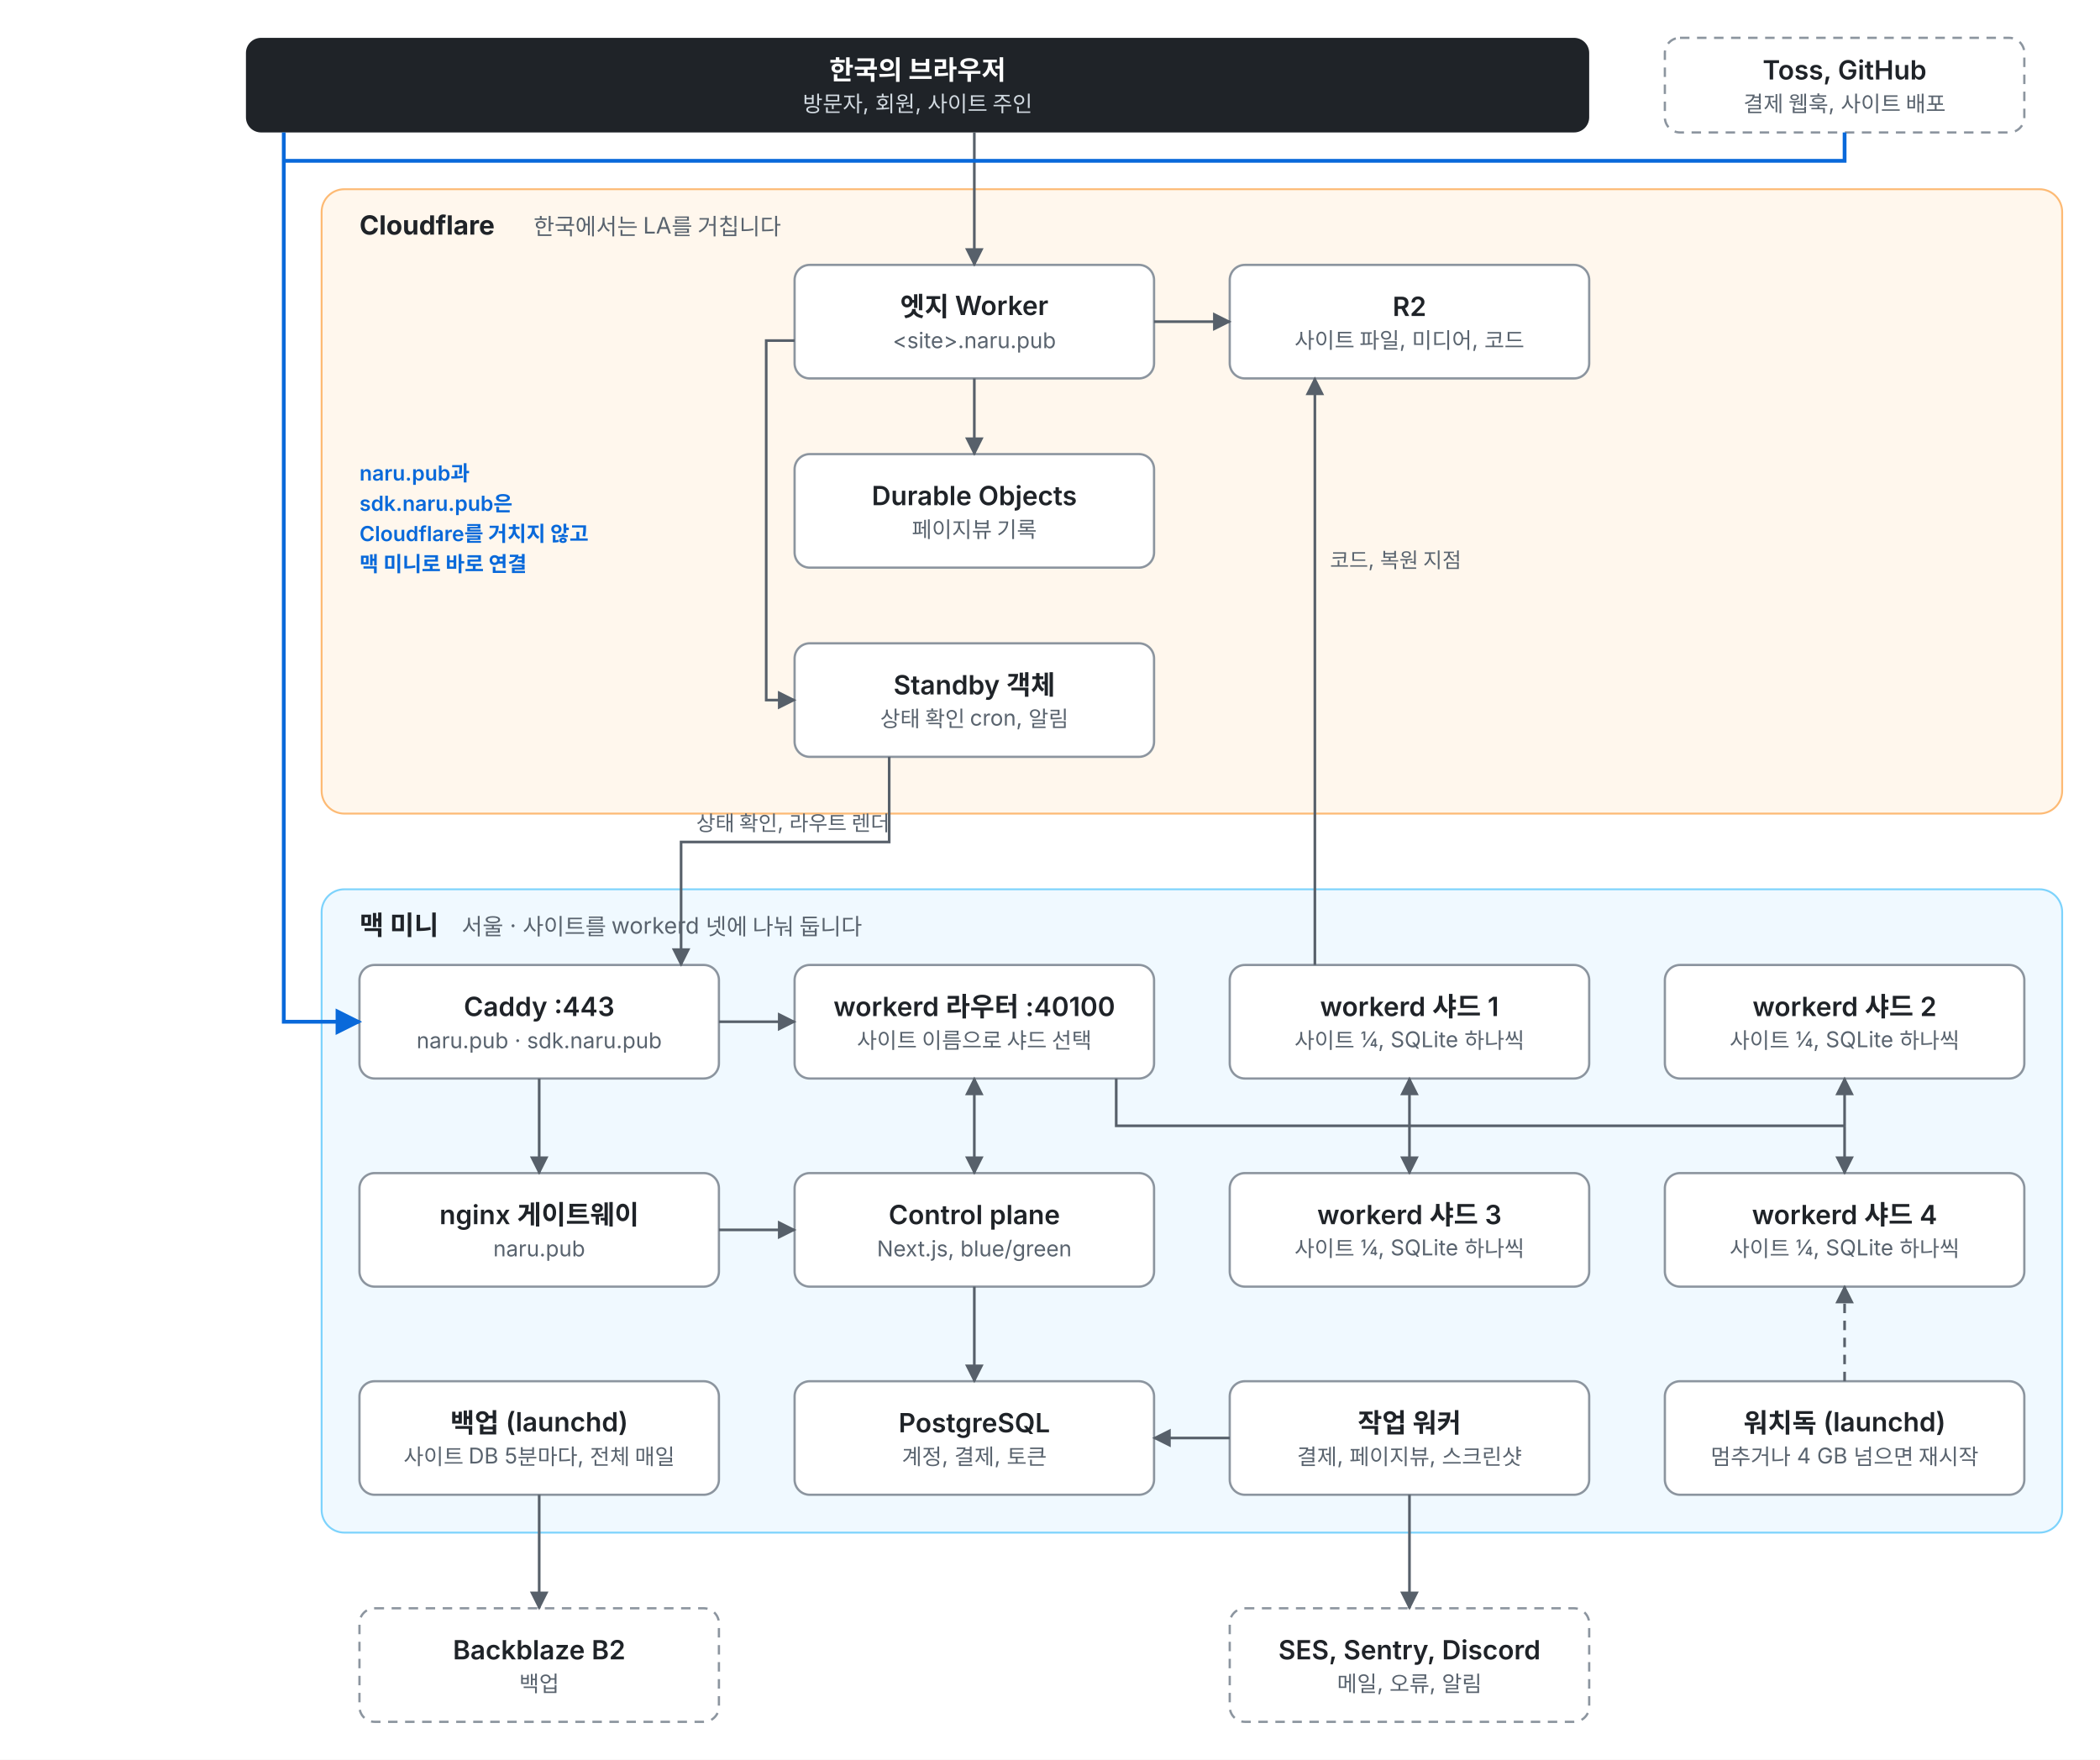
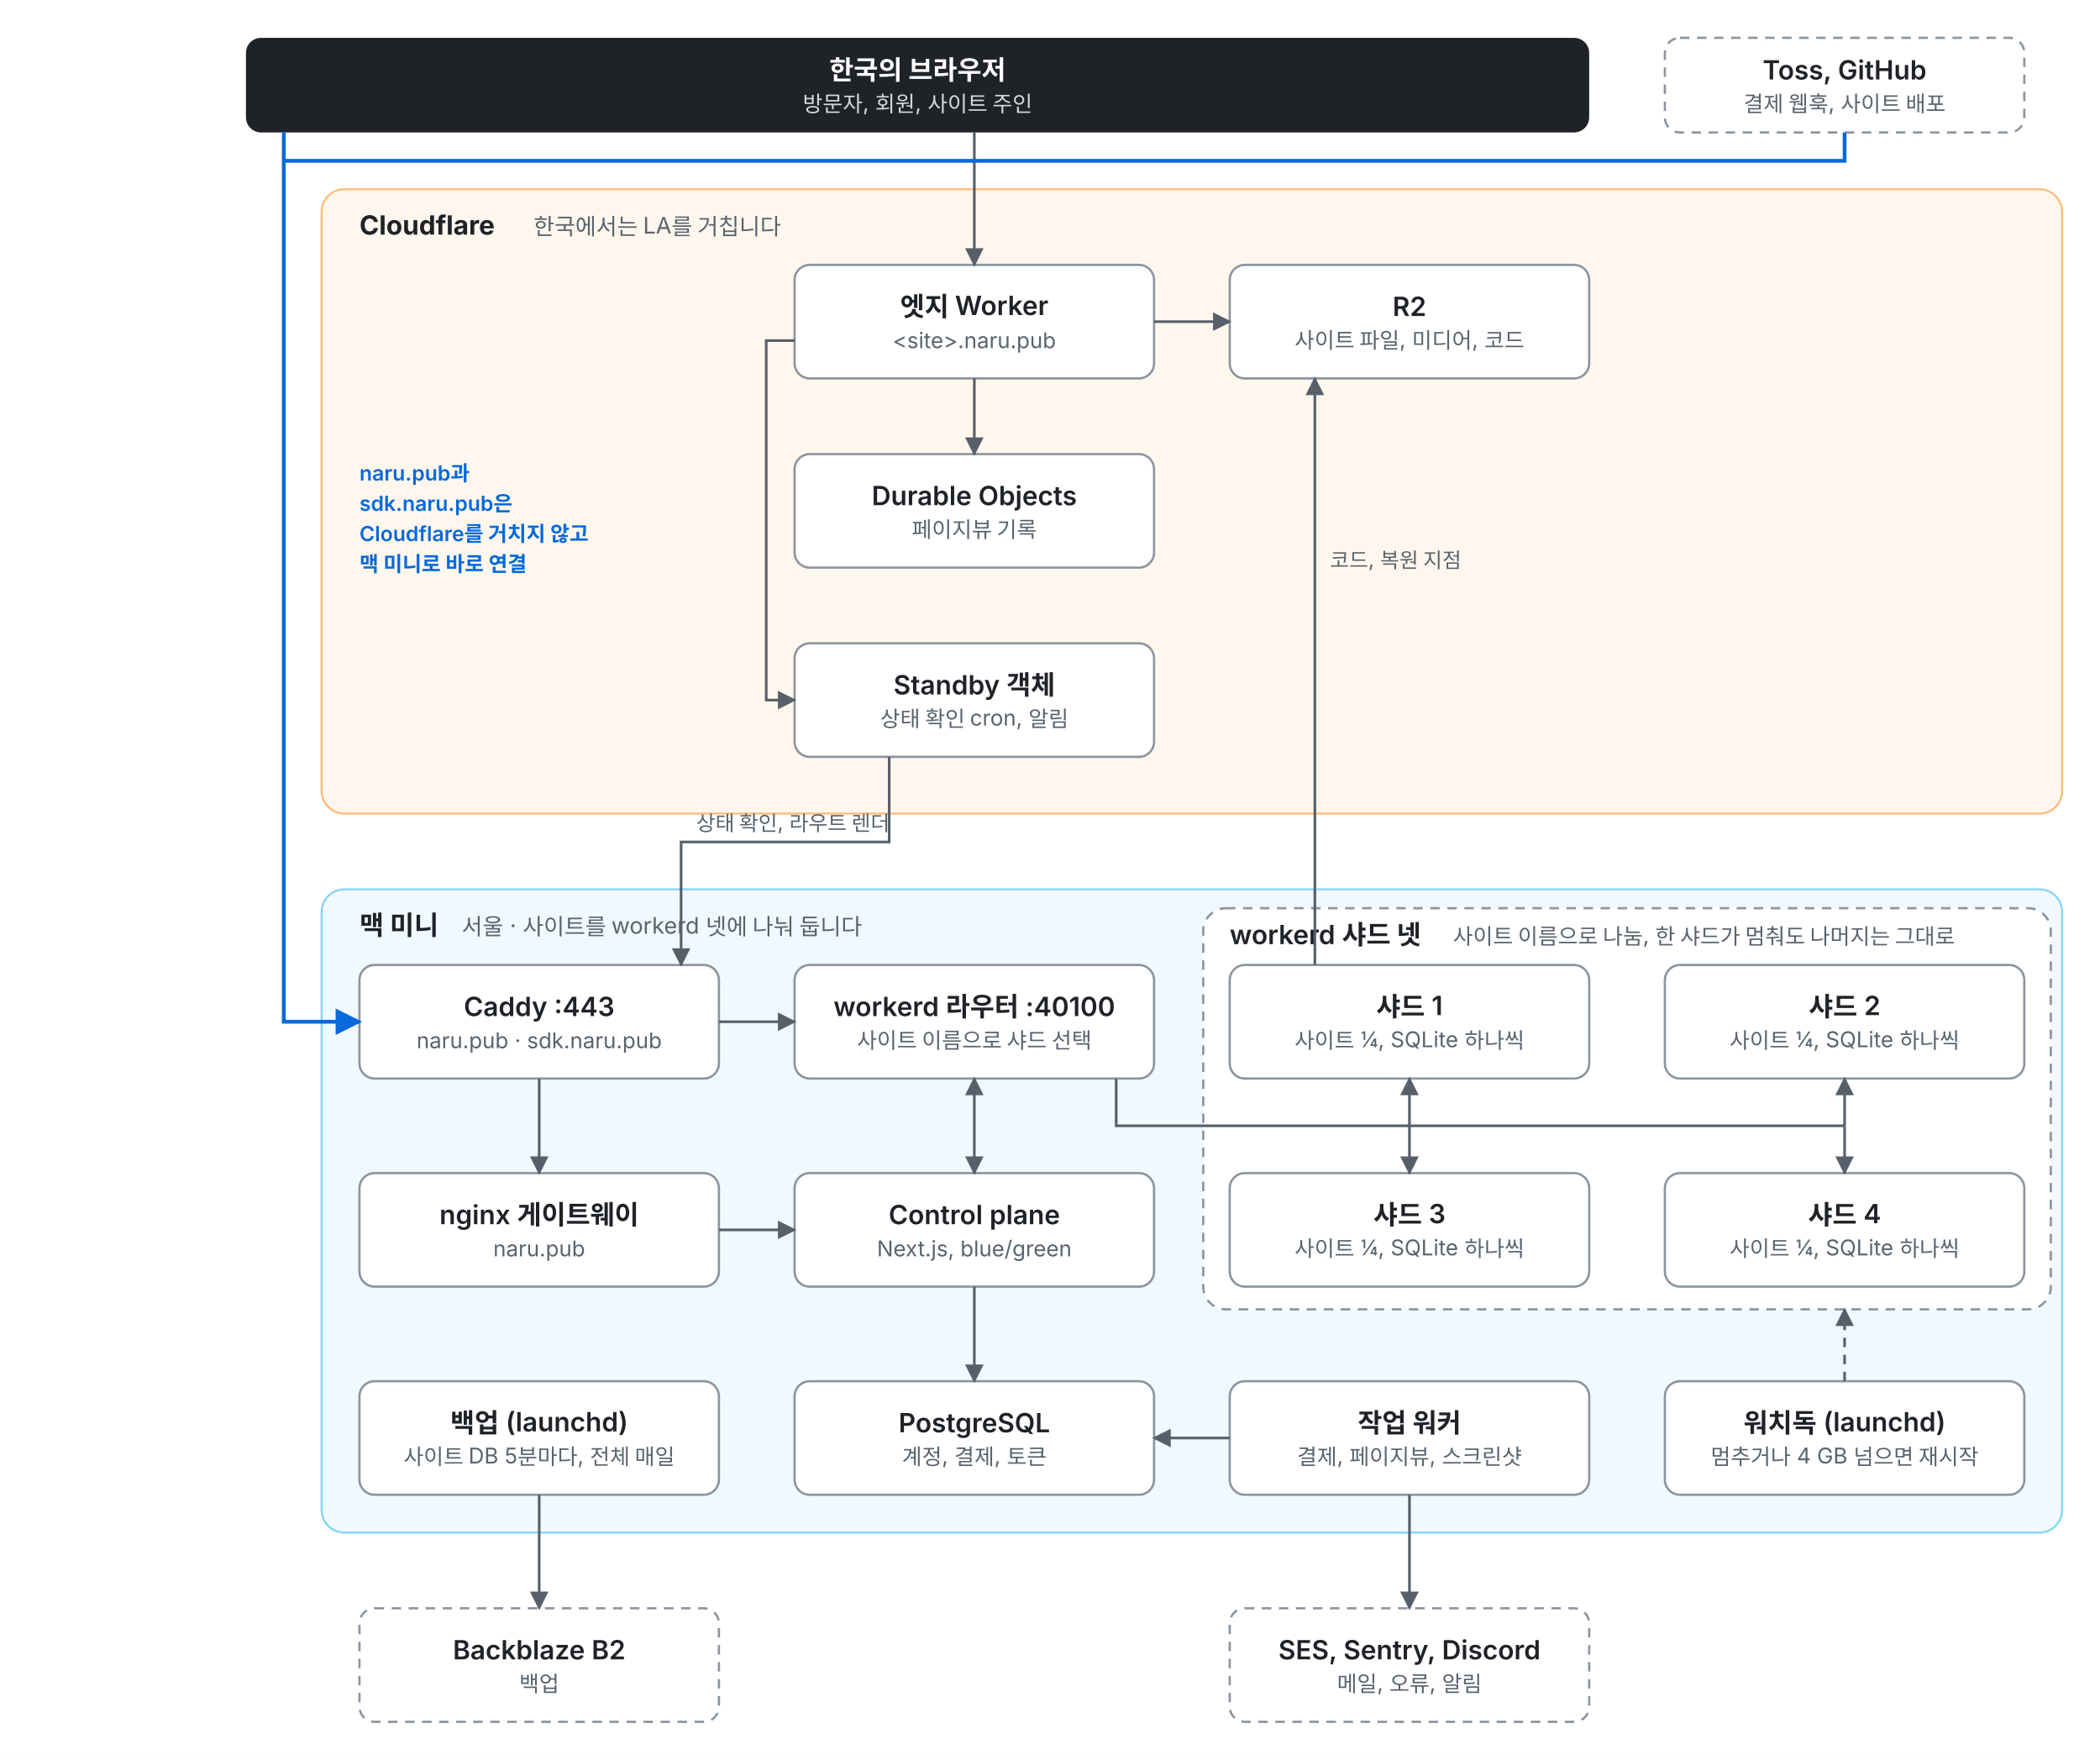
<svg xmlns="http://www.w3.org/2000/svg" width="1110" height="930" viewBox="0 0 1110 930" role="img" aria-labelledby="title desc">
  <style>
    svg { font-family: -apple-system, BlinkMacSystemFont, "Apple SD Gothic Neo", "Noto Sans KR", "Malgun Gothic", "Segoe UI", sans-serif; }
    .bg { fill: #ffffff; }
    .band { fill: #f6f8fa; stroke: #d0d7de; stroke-width: 1; }
    .band-cf { fill: #fff7ed; stroke: #fdba74; }
    .band-mini { fill: #f0f9ff; stroke: #7dd3fc; }
    .band-title { font-size: 14px; font-weight: 700; fill: #1f2328; }
    .band-sub { font-size: 12px; fill: #59636e; }
    .box { fill: #ffffff; stroke: #8c959f; stroke-width: 1.2; }
    .box-ext { fill: #ffffff; stroke: #8c959f; stroke-width: 1.2; stroke-dasharray: 5 4; }
    .box-user { fill: #1f2328; stroke: none; }
    .title { font-size: 14px; font-weight: 600; fill: #1f2328; }
    .sub { font-size: 11.5px; fill: #59636e; }
    .user-title { font-size: 14px; font-weight: 600; fill: #ffffff; }
    .user-sub { font-size: 11.5px; fill: #d1d9e0; }
    .line { fill: none; stroke: #57606a; stroke-width: 1.4; }
    .line-direct { fill: none; stroke: #0969da; stroke-width: 2; }
    .dash { stroke-dasharray: 5 4; }
    .label { font-size: 11px; fill: #59636e; }
    .label-direct { font-size: 11px; font-weight: 600; fill: #0969da; }
    .head { fill: #57606a; }
    .head-direct { fill: #0969da; }
    .life { stroke: #d0d7de; stroke-width: 1.2; stroke-dasharray: 4 4; }
    .msg { font-size: 12px; fill: #1f2328; }
    @media (prefers-color-scheme: dark) {
      .bg { fill: #0d1117; }
      .band { fill: #161b22; stroke: #30363d; }
      .band-cf { fill: #241a10; stroke: #9a5b1f; }
      .band-mini { fill: #0f1d2b; stroke: #1f6f9f; }
      .band-title, .title, .msg { fill: #e6edf3; }
      .band-sub, .sub, .label { fill: #9198a1; }
      .box, .box-ext { fill: #0d1117; stroke: #6e7681; }
      .box-user { fill: #e6edf3; }
      .user-title { fill: #0d1117; }
      .user-sub { fill: #3d444d; }
      .line { stroke: #9198a1; }
      .head { fill: #9198a1; }
      .line-direct { stroke: #4493f8; }
      .head-direct, .label-direct { fill: #4493f8; }
      .life { stroke: #30363d; }
    }
  </style>
  <defs>
    <marker id="a" viewBox="0 0 10 10" refX="9" refY="5" markerWidth="7" markerHeight="7" orient="auto-start-reverse">
      <path d="M0,0 L10,5 L0,10 z" class="head" />
    </marker>
    <marker id="d" viewBox="0 0 10 10" refX="9" refY="5" markerWidth="7" markerHeight="7" orient="auto-start-reverse">
      <path d="M0,0 L10,5 L0,10 z" class="head-direct" />
    </marker>
  </defs>
  <rect width="1110" height="930" class="bg" />
  <rect x="170" y="100" width="920" height="330" rx="12" class="band band-cf" />
  <text x="190" y="124" class="band-title" text-anchor="start">Cloudflare</text>
  <text x="282" y="124" class="band-sub" text-anchor="start">한국에서는 LA를 거칩니다</text>
  <rect x="170" y="470" width="920" height="340" rx="12" class="band band-mini" />
  <text x="190" y="494" class="band-title" text-anchor="start">맥 미니</text>
  <text x="244" y="494" class="band-sub" text-anchor="start">서울 · 사이트를 workerd 넷에 나눠 둡니다</text>
  <rect x="130" y="20" width="710" height="50" rx="8" class="box-user" />
  <text x="485.0" y="42.0" class="user-title" text-anchor="middle">한국의 브라우저</text>
  <text x="485.0" y="59.0" class="user-sub" text-anchor="middle">방문자, 회원, 사이트 주인</text>
  <rect x="880" y="20" width="190" height="50" rx="8" class="box-ext" />
  <text x="975.0" y="42.0" class="title" text-anchor="middle">Toss, GitHub</text>
  <text x="975.0" y="59.0" class="sub" text-anchor="middle">결제 웹훅, 사이트 배포</text>
  <rect x="420" y="140" width="190" height="60" rx="8" class="box" />
  <text x="515.0" y="167.0" class="title" text-anchor="middle">엣지 Worker</text>
  <text x="515.0" y="184.0" class="sub" text-anchor="middle">&lt;site&gt;.naru.pub</text>
  <rect x="650" y="140" width="190" height="60" rx="8" class="box" />
  <text x="745.0" y="167.0" class="title" text-anchor="middle">R2</text>
  <text x="745.0" y="184.0" class="sub" text-anchor="middle">사이트 파일, 미디어, 코드</text>
  <rect x="420" y="240" width="190" height="60" rx="8" class="box" />
  <text x="515.0" y="267.0" class="title" text-anchor="middle">Durable Objects</text>
  <text x="515.0" y="284.0" class="sub" text-anchor="middle">페이지뷰 기록</text>
  <rect x="420" y="340" width="190" height="60" rx="8" class="box" />
  <text x="515.0" y="367.0" class="title" text-anchor="middle">Standby 객체</text>
  <text x="515.0" y="384.0" class="sub" text-anchor="middle">상태 확인 cron, 알림</text>
  <text x="190" y="254" class="label-direct" text-anchor="start">naru.pub과</text>
  <text x="190" y="270" class="label-direct" text-anchor="start">sdk.naru.pub은</text>
  <text x="190" y="286" class="label-direct" text-anchor="start">Cloudflare를 거치지 않고</text>
  <text x="190" y="302" class="label-direct" text-anchor="start">맥 미니로 바로 연결</text>
  <rect x="190" y="510" width="190" height="60" rx="8" class="box" />
  <text x="285.0" y="537.0" class="title" text-anchor="middle">Caddy :443</text>
  <text x="285.0" y="554.0" class="sub" text-anchor="middle">naru.pub · sdk.naru.pub</text>
  <rect x="420" y="510" width="190" height="60" rx="8" class="box" />
  <text x="515.0" y="537.0" class="title" text-anchor="middle">workerd 라우터 :40100</text>
  <text x="515.0" y="554.0" class="sub" text-anchor="middle">사이트 이름으로 샤드 선택</text>
  <rect x="190" y="620" width="190" height="60" rx="8" class="box" />
  <text x="285.0" y="647.0" class="title" text-anchor="middle">nginx 게이트웨이</text>
  <text x="285.0" y="664.0" class="sub" text-anchor="middle">naru.pub</text>
  <rect x="420" y="620" width="190" height="60" rx="8" class="box" />
  <text x="515.0" y="647.0" class="title" text-anchor="middle">Control plane</text>
  <text x="515.0" y="664.0" class="sub" text-anchor="middle">Next.js, blue/green</text>
  <rect x="190" y="730" width="190" height="60" rx="8" class="box" />
  <text x="285.0" y="757.0" class="title" text-anchor="middle">백업 (launchd)</text>
  <text x="285.0" y="774.0" class="sub" text-anchor="middle">사이트 DB 5분마다, 전체 매일</text>
  <rect x="420" y="730" width="190" height="60" rx="8" class="box" />
  <text x="515.0" y="757.0" class="title" text-anchor="middle">PostgreSQL</text>
  <text x="515.0" y="774.0" class="sub" text-anchor="middle">계정, 결제, 토큰</text>
  <rect x="650" y="730" width="190" height="60" rx="8" class="box" />
  <text x="745.0" y="757.0" class="title" text-anchor="middle">작업 워커</text>
  <text x="745.0" y="774.0" class="sub" text-anchor="middle">결제, 페이지뷰, 스크린샷</text>
  <rect x="880" y="730" width="190" height="60" rx="8" class="box" />
  <text x="975.0" y="757.0" class="title" text-anchor="middle">워치독 (launchd)</text>
  <text x="975.0" y="774.0" class="sub" text-anchor="middle">멈추거나 4 GB 넘으면 재시작</text>
  <rect x="190" y="850" width="190" height="60" rx="8" class="box-ext" />
  <text x="285.0" y="877.0" class="title" text-anchor="middle">Backblaze B2</text>
  <text x="285.0" y="894.0" class="sub" text-anchor="middle">백업</text>
  <rect x="650" y="850" width="190" height="60" rx="8" class="box-ext" />
  <text x="745.0" y="877.0" class="title" text-anchor="middle">SES, Sentry, Discord</text>
  <text x="745.0" y="894.0" class="sub" text-anchor="middle">메일, 오류, 알림</text>
  <path d="M515.0,70 L515.0,140" class="line" marker-end="url(#a)" />
  <path d="M150,70 L150,540 L190,540" class="line-direct" marker-end="url(#d)" />
  <path d="M975.0,70 L975.0,85 L150,85" class="line-direct" />
  <path d="M610,170 L650,170" class="line" marker-end="url(#a)" />
  <path d="M515.0,200 L515.0,240" class="line" marker-end="url(#a)" />
  <path d="M420,180 L405,180 L405,370 L420,370" class="line" marker-end="url(#a)" />
  <path d="M470.0,400 L470.0,445 L360,445 L360,510" class="line" marker-end="url(#a)" />
  <text x="368" y="439" class="label" text-anchor="start">상태 확인, 라우트 렌더</text>
  <path d="M380,540 L420,540" class="line" marker-end="url(#a)" />
  <path d="M285.0,570 L285.0,620" class="line" marker-end="url(#a)" />
  <path d="M380,650 L420,650" class="line" marker-end="url(#a)" />
  <path d="M515.0,620 L515.0,570" class="line" marker-start="url(#a)" marker-end="url(#a)" />
  <path d="M515.0,680 L515.0,730" class="line" marker-end="url(#a)" />
  <path d="M650,760 L610,760" class="line" marker-end="url(#a)" />
  <path d="M285.0,790 L285.0,850" class="line" marker-end="url(#a)" />
  <path d="M745.0,790 L745.0,850" class="line" marker-end="url(#a)" />
+   <rect x="636" y="480" width="448" height="212" rx="12" class="box-ext" />
+   <text x="650" y="499" class="title" text-anchor="start">workerd 샤드 넷</text>
+   <text x="768" y="499" class="sub" text-anchor="start">사이트 이름으로 나눔, 한 샤드가 멈춰도 나머지는 그대로</text>
  <rect x="650" y="510" width="190" height="60" rx="8" class="box" />
-   <text x="745.0" y="537.0" class="title" text-anchor="middle">workerd 샤드 1</text>
+   <text x="745.0" y="537.0" class="title" text-anchor="middle">샤드 1</text>
  <text x="745.0" y="554.0" class="sub" text-anchor="middle">사이트 ¼, SQLite 하나씩</text>
  <rect x="880" y="510" width="190" height="60" rx="8" class="box" />
-   <text x="975.0" y="537.0" class="title" text-anchor="middle">workerd 샤드 2</text>
+   <text x="975.0" y="537.0" class="title" text-anchor="middle">샤드 2</text>
  <text x="975.0" y="554.0" class="sub" text-anchor="middle">사이트 ¼, SQLite 하나씩</text>
  <rect x="650" y="620" width="190" height="60" rx="8" class="box" />
-   <text x="745.0" y="647.0" class="title" text-anchor="middle">workerd 샤드 3</text>
+   <text x="745.0" y="647.0" class="title" text-anchor="middle">샤드 3</text>
  <text x="745.0" y="664.0" class="sub" text-anchor="middle">사이트 ¼, SQLite 하나씩</text>
  <rect x="880" y="620" width="190" height="60" rx="8" class="box" />
-   <text x="975.0" y="647.0" class="title" text-anchor="middle">workerd 샤드 4</text>
+   <text x="975.0" y="647.0" class="title" text-anchor="middle">샤드 4</text>
  <text x="975.0" y="664.0" class="sub" text-anchor="middle">사이트 ¼, SQLite 하나씩</text>
  <path d="M590,570 L590,595 L975.0,595" class="line" />
  <path d="M745.0,595 L745.0,570" class="line" marker-end="url(#a)" />
  <path d="M975.0,595 L975.0,570" class="line" marker-end="url(#a)" />
  <path d="M745.0,595 L745.0,620" class="line" marker-end="url(#a)" />
  <path d="M975.0,595 L975.0,620" class="line" marker-end="url(#a)" />
  <path d="M695.0,510 L695.0,200" class="line" marker-end="url(#a)" />
  <text x="703.0" y="300" class="label" text-anchor="start">코드, 복원 지점</text>
-   <path d="M975.0,730 L975.0,680" class="line dash" marker-end="url(#a)" />
+   <path d="M975.0,730 L975.0,692" class="line dash" marker-end="url(#a)" />
</svg>
